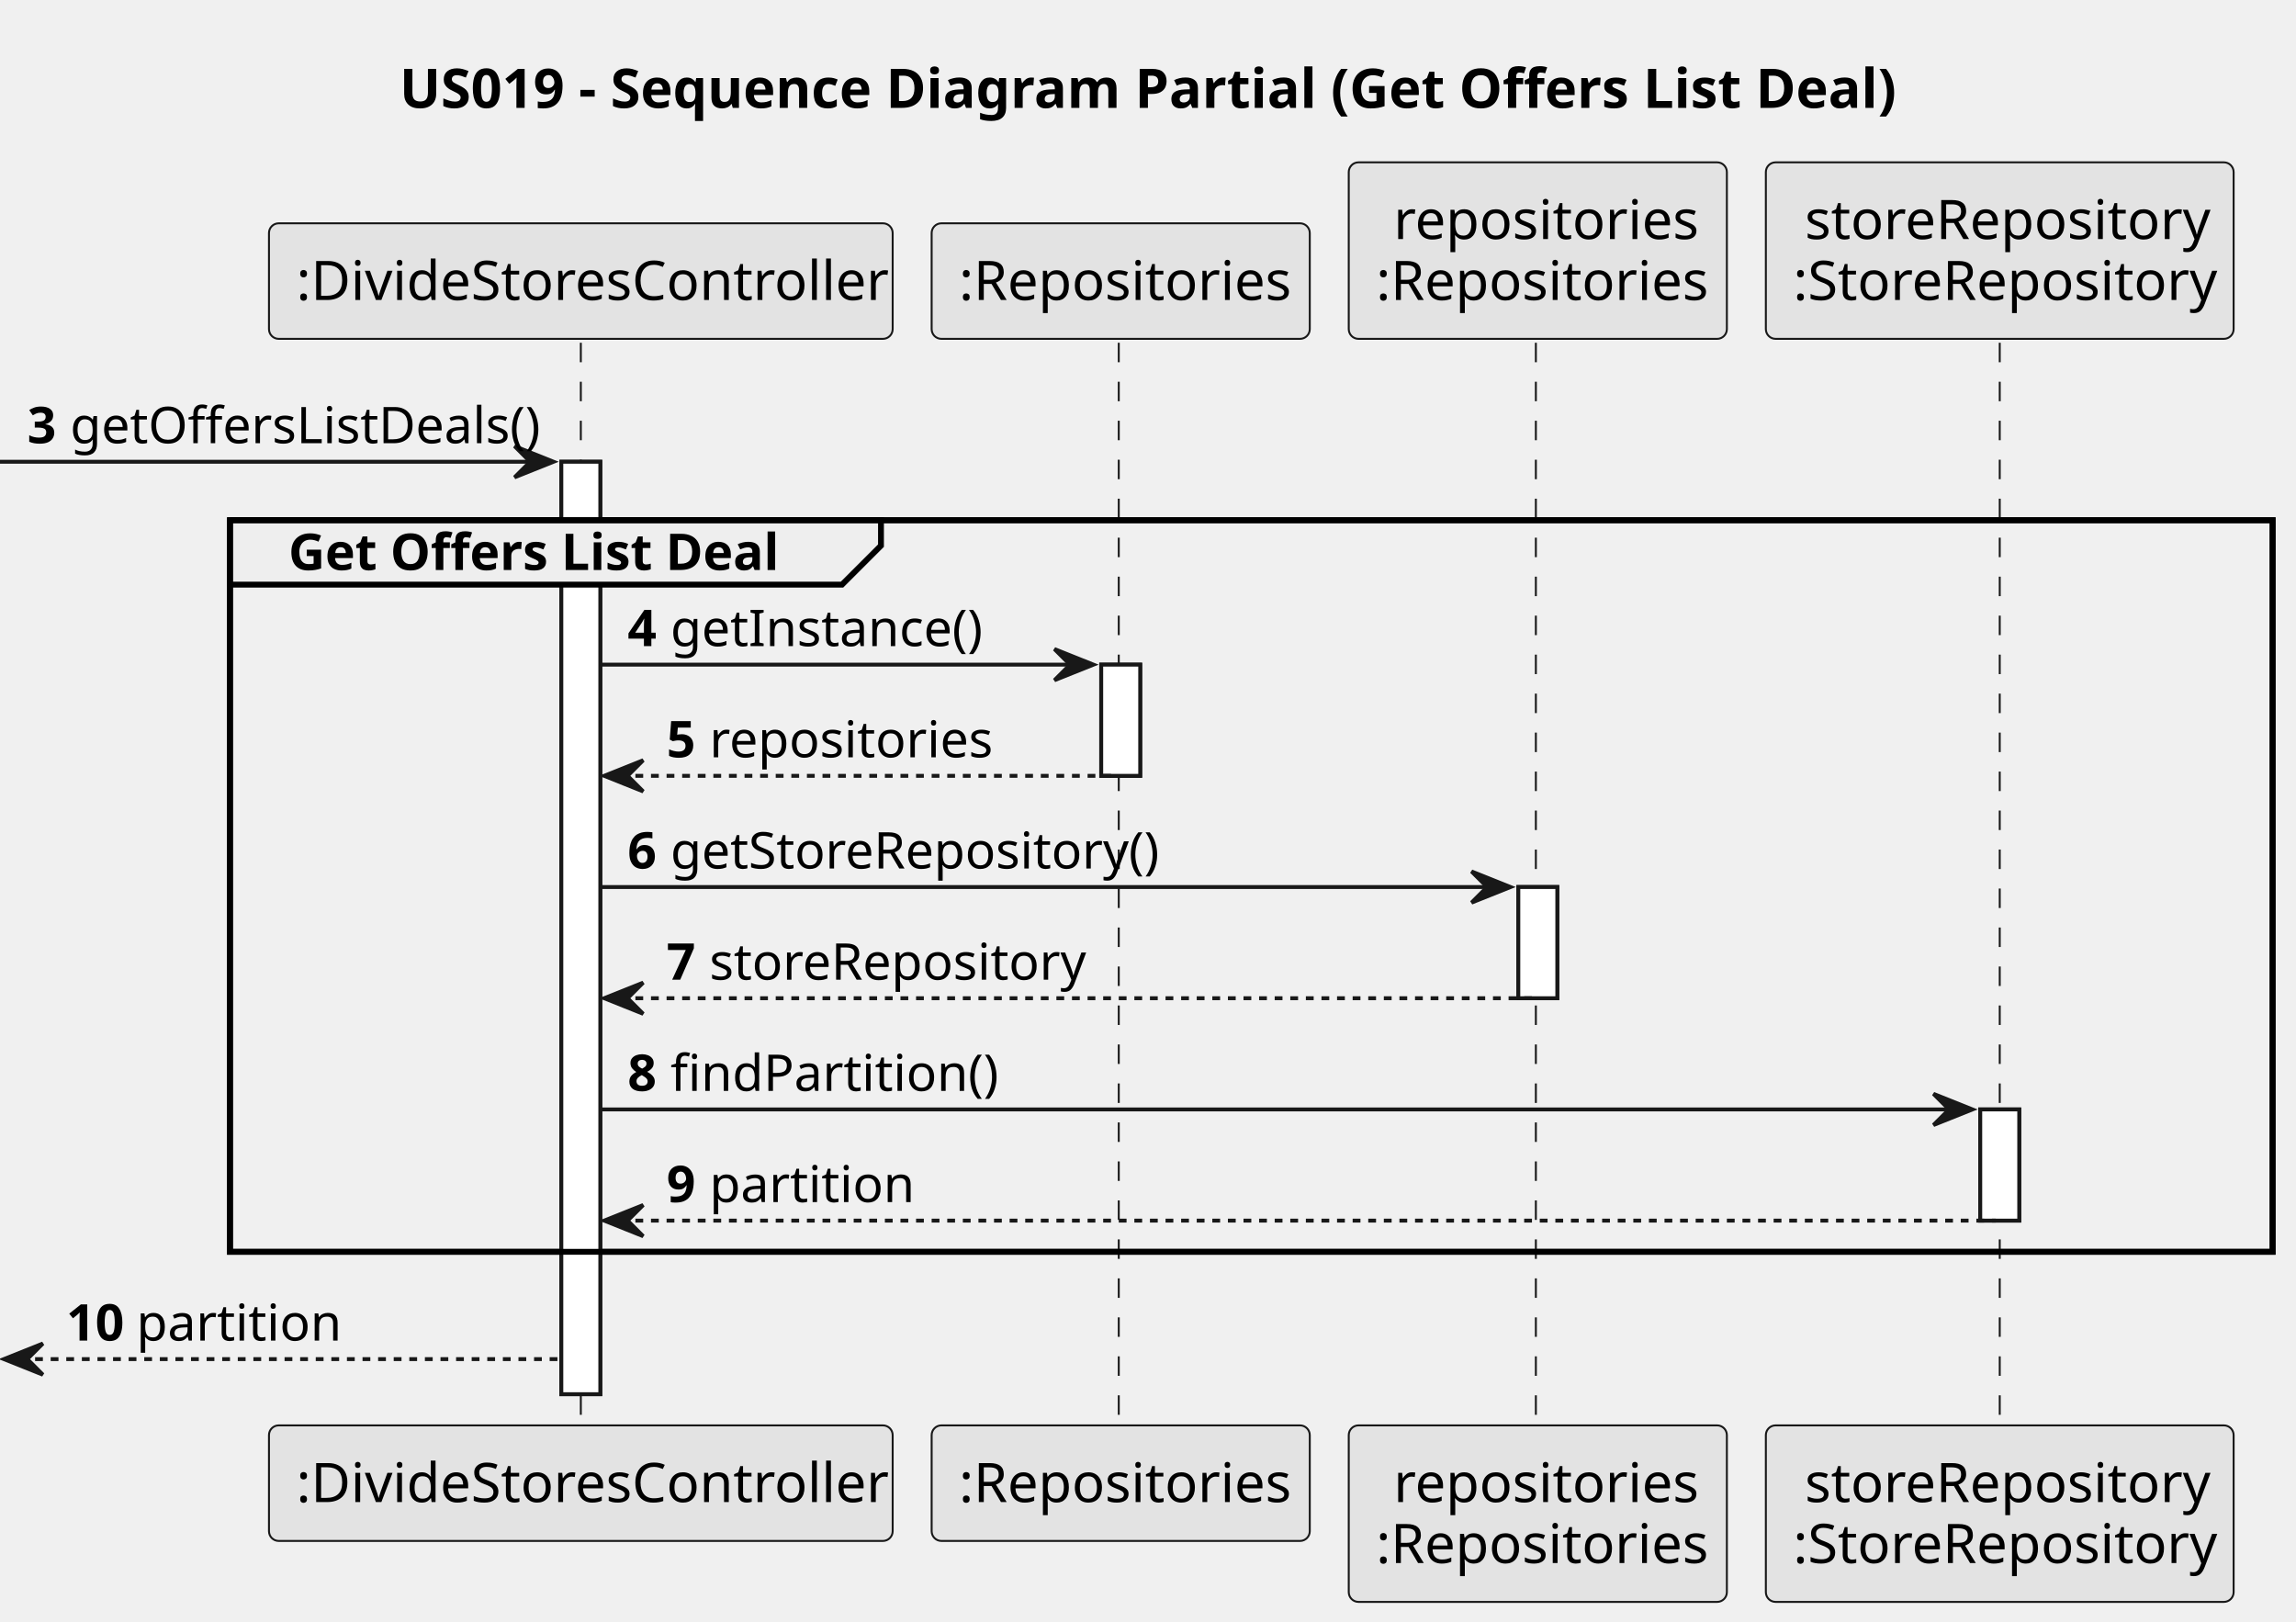
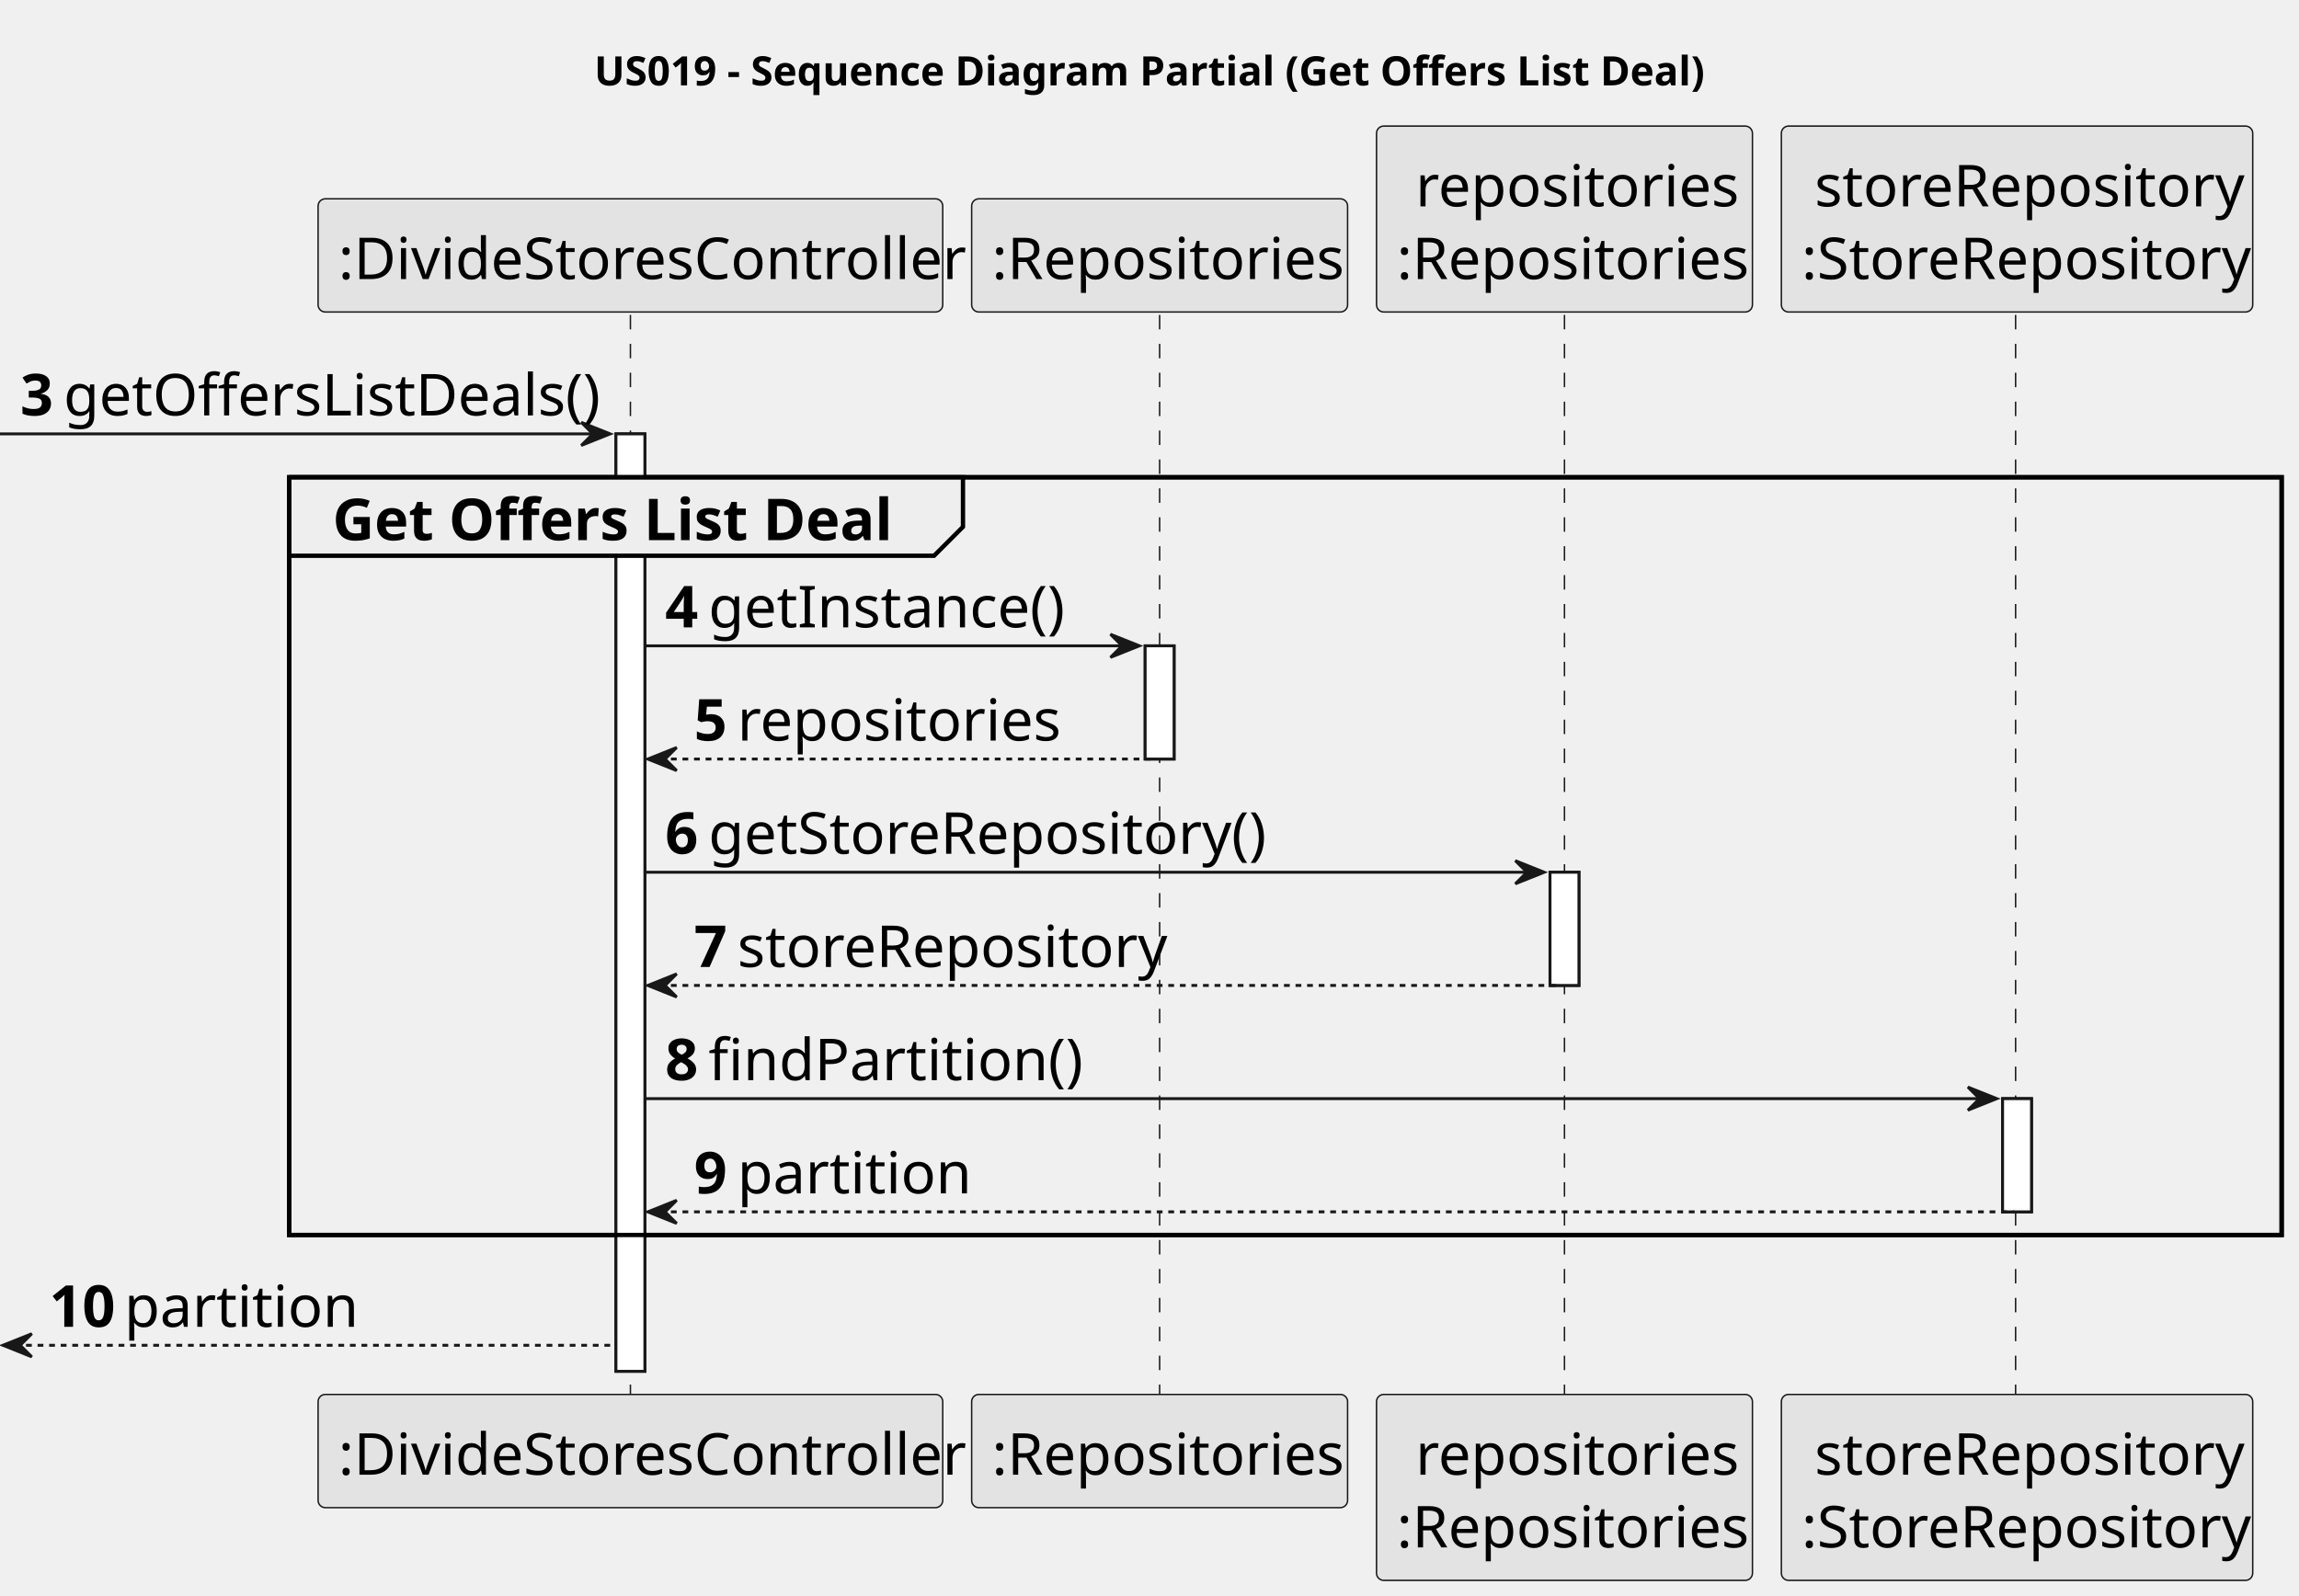
- <svg xmlns="http://www.w3.org/2000/svg" contentStyleType="text/css" height="416px" preserveAspectRatio="none" style="width:589px;height:416px;background:#FFFFFF;" version="1.1" viewBox="0 0 589 416" width="589px" zoomAndPan="magnify">
+ <svg xmlns="http://www.w3.org/2000/svg" contentStyleType="text/css" height="552px" preserveAspectRatio="none" style="width:795px;height:552px;background:#FFFFFF;" version="1.1" viewBox="0 0 795 552" width="795px" zoomAndPan="magnify">
  <defs />
  <g>
-     <text fill="#000000" font-family="sans-serif" font-size="14" font-weight="bold" lengthAdjust="spacing" textLength="387" x="102.5" y="27.674">US019 - Sequence Diagram Partial (Get Offers List Deal)</text>
-     <rect fill="#FFFFFF" height="239.188" style="stroke:#181818;stroke-width:1.0;" width="10" x="144" y="118.445" />
-     <rect fill="#FFFFFF" height="28.523" style="stroke:#181818;stroke-width:1.0;" width="10" x="282.5" y="170.492" />
-     <rect fill="#FFFFFF" height="28.523" style="stroke:#181818;stroke-width:1.0;" width="10" x="389.5" y="227.539" />
-     <rect fill="#FFFFFF" height="28.523" style="stroke:#181818;stroke-width:1.0;" width="10" x="508" y="284.586" />
-     <rect fill="none" height="187.664" style="stroke:#000000;stroke-width:1.5;" width="524" x="59" y="133.445" />
-     <line style="stroke:#181818;stroke-width:0.5;stroke-dasharray:5.0,5.0;" x1="149" x2="149" y1="87.922" y2="366.633" />
-     <line style="stroke:#181818;stroke-width:0.5;stroke-dasharray:5.0,5.0;" x1="287" x2="287" y1="87.922" y2="366.633" />
-     <line style="stroke:#181818;stroke-width:0.5;stroke-dasharray:5.0,5.0;" x1="394" x2="394" y1="87.922" y2="366.633" />
-     <line style="stroke:#181818;stroke-width:0.5;stroke-dasharray:5.0,5.0;" x1="513" x2="513" y1="87.922" y2="366.633" />
-     <rect fill="#E3E3E3" height="29.641" rx="2.5" ry="2.5" style="stroke:#181818;stroke-width:0.5;" width="160" x="69" y="57.281" />
-     <text fill="#000000" font-family="sans-serif" font-size="14" lengthAdjust="spacing" textLength="146" x="76" y="76.955">:DivideStoresController</text>
-     <rect fill="#E3E3E3" height="29.641" rx="2.5" ry="2.5" style="stroke:#181818;stroke-width:0.5;" width="160" x="69" y="365.633" />
-     <text fill="#000000" font-family="sans-serif" font-size="14" lengthAdjust="spacing" textLength="146" x="76" y="385.307">:DivideStoresController</text>
-     <rect fill="#E3E3E3" height="29.641" rx="2.5" ry="2.5" style="stroke:#181818;stroke-width:0.5;" width="97" x="239" y="57.281" />
-     <text fill="#000000" font-family="sans-serif" font-size="14" lengthAdjust="spacing" textLength="83" x="246" y="76.955">:Repositories</text>
-     <rect fill="#E3E3E3" height="29.641" rx="2.5" ry="2.5" style="stroke:#181818;stroke-width:0.5;" width="97" x="239" y="365.633" />
-     <text fill="#000000" font-family="sans-serif" font-size="14" lengthAdjust="spacing" textLength="83" x="246" y="385.307">:Repositories</text>
-     <rect fill="#E3E3E3" height="45.281" rx="2.5" ry="2.5" style="stroke:#181818;stroke-width:0.5;" width="97" x="346" y="41.641" />
-     <text fill="#000000" font-family="sans-serif" font-size="14" lengthAdjust="spacing" textLength="74" x="357.5" y="61.315">repositories</text>
-     <text fill="#000000" font-family="sans-serif" font-size="14" lengthAdjust="spacing" textLength="83" x="353" y="76.955">:Repositories</text>
-     <rect fill="#E3E3E3" height="45.281" rx="2.5" ry="2.5" style="stroke:#181818;stroke-width:0.5;" width="97" x="346" y="365.633" />
-     <text fill="#000000" font-family="sans-serif" font-size="14" lengthAdjust="spacing" textLength="74" x="357.5" y="385.307">repositories</text>
-     <text fill="#000000" font-family="sans-serif" font-size="14" lengthAdjust="spacing" textLength="83" x="353" y="400.947">:Repositories</text>
-     <rect fill="#E3E3E3" height="45.281" rx="2.5" ry="2.5" style="stroke:#181818;stroke-width:0.5;" width="120" x="453" y="41.641" />
-     <text fill="#000000" font-family="sans-serif" font-size="14" lengthAdjust="spacing" textLength="100" x="463" y="61.315">storeRepository</text>
-     <text fill="#000000" font-family="sans-serif" font-size="14" lengthAdjust="spacing" textLength="106" x="460" y="76.955">:StoreRepository</text>
-     <rect fill="#E3E3E3" height="45.281" rx="2.5" ry="2.5" style="stroke:#181818;stroke-width:0.5;" width="120" x="453" y="365.633" />
-     <text fill="#000000" font-family="sans-serif" font-size="14" lengthAdjust="spacing" textLength="100" x="463" y="385.307">storeRepository</text>
-     <text fill="#000000" font-family="sans-serif" font-size="14" lengthAdjust="spacing" textLength="106" x="460" y="400.947">:StoreRepository</text>
-     <rect fill="#FFFFFF" height="239.188" style="stroke:#181818;stroke-width:1.0;" width="10" x="144" y="118.445" />
-     <rect fill="#FFFFFF" height="28.523" style="stroke:#181818;stroke-width:1.0;" width="10" x="282.5" y="170.492" />
-     <rect fill="#FFFFFF" height="28.523" style="stroke:#181818;stroke-width:1.0;" width="10" x="389.5" y="227.539" />
-     <rect fill="#FFFFFF" height="28.523" style="stroke:#181818;stroke-width:1.0;" width="10" x="508" y="284.586" />
-     <polygon fill="#181818" points="132,114.445,142,118.445,132,122.445,136,118.445" style="stroke:#181818;stroke-width:1.0;" />
-     <line style="stroke:#181818;stroke-width:1.0;" x1="0" x2="138" y1="118.445" y2="118.445" />
-     <text fill="#000000" font-family="sans-serif" font-size="13" font-weight="bold" lengthAdjust="spacing" textLength="7" x="7" y="113.69">3</text>
-     <text fill="#000000" font-family="sans-serif" font-size="13" lengthAdjust="spacing" textLength="114" x="18" y="113.69">getOffersListDeals()</text>
-     <path d="M59,133.445 L226,133.445 L226,139.969 L216,149.969 L59,149.969 L59,133.445 " fill="#EEEEEE" style="stroke:#000000;stroke-width:1.5;" />
-     <rect fill="none" height="187.664" style="stroke:#000000;stroke-width:1.5;" width="524" x="59" y="133.445" />
-     <text fill="#000000" font-family="sans-serif" font-size="13" font-weight="bold" lengthAdjust="spacing" textLength="122" x="74" y="146.214">Get Offers List Deal</text>
-     <polygon fill="#181818" points="270.5,166.492,280.5,170.492,270.5,174.492,274.5,170.492" style="stroke:#181818;stroke-width:1.0;" />
-     <line style="stroke:#181818;stroke-width:1.0;" x1="154" x2="276.5" y1="170.492" y2="170.492" />
-     <text fill="#000000" font-family="sans-serif" font-size="13" font-weight="bold" lengthAdjust="spacing" textLength="7" x="161" y="165.737">4</text>
-     <text fill="#000000" font-family="sans-serif" font-size="13" lengthAdjust="spacing" textLength="75" x="172" y="165.737">getInstance()</text>
-     <polygon fill="#181818" points="165,195.016,155,199.016,165,203.016,161,199.016" style="stroke:#181818;stroke-width:1.0;" />
-     <line style="stroke:#181818;stroke-width:1.0;stroke-dasharray:2.0,2.0;" x1="159" x2="286.5" y1="199.016" y2="199.016" />
-     <text fill="#000000" font-family="sans-serif" font-size="13" font-weight="bold" lengthAdjust="spacing" textLength="7" x="171" y="194.261">5</text>
-     <text fill="#000000" font-family="sans-serif" font-size="13" lengthAdjust="spacing" textLength="67" x="182" y="194.261">repositories</text>
-     <polygon fill="#181818" points="377.5,223.539,387.5,227.539,377.5,231.539,381.5,227.539" style="stroke:#181818;stroke-width:1.0;" />
-     <line style="stroke:#181818;stroke-width:1.0;" x1="154" x2="383.5" y1="227.539" y2="227.539" />
-     <text fill="#000000" font-family="sans-serif" font-size="13" font-weight="bold" lengthAdjust="spacing" textLength="7" x="161" y="222.784">6</text>
-     <text fill="#000000" font-family="sans-serif" font-size="13" lengthAdjust="spacing" textLength="119" x="172" y="222.784">getStoreRepository()</text>
-     <polygon fill="#181818" points="165,252.062,155,256.062,165,260.062,161,256.062" style="stroke:#181818;stroke-width:1.0;" />
-     <line style="stroke:#181818;stroke-width:1.0;stroke-dasharray:2.0,2.0;" x1="159" x2="393.5" y1="256.062" y2="256.062" />
-     <text fill="#000000" font-family="sans-serif" font-size="13" font-weight="bold" lengthAdjust="spacing" textLength="7" x="171" y="251.308">7</text>
-     <text fill="#000000" font-family="sans-serif" font-size="13" lengthAdjust="spacing" textLength="91" x="182" y="251.308">storeRepository</text>
-     <polygon fill="#181818" points="496,280.586,506,284.586,496,288.586,500,284.586" style="stroke:#181818;stroke-width:1.0;" />
-     <line style="stroke:#181818;stroke-width:1.0;" x1="154" x2="502" y1="284.586" y2="284.586" />
-     <text fill="#000000" font-family="sans-serif" font-size="13" font-weight="bold" lengthAdjust="spacing" textLength="7" x="161" y="279.831">8</text>
-     <text fill="#000000" font-family="sans-serif" font-size="13" lengthAdjust="spacing" textLength="76" x="172" y="279.831">findPartition()</text>
-     <polygon fill="#181818" points="165,309.109,155,313.109,165,317.109,161,313.109" style="stroke:#181818;stroke-width:1.0;" />
-     <line style="stroke:#181818;stroke-width:1.0;stroke-dasharray:2.0,2.0;" x1="159" x2="512" y1="313.109" y2="313.109" />
-     <text fill="#000000" font-family="sans-serif" font-size="13" font-weight="bold" lengthAdjust="spacing" textLength="7" x="171" y="308.354">9</text>
-     <text fill="#000000" font-family="sans-serif" font-size="13" lengthAdjust="spacing" textLength="46" x="182" y="308.354">partition</text>
-     <polygon fill="#181818" points="11,344.633,1,348.633,11,352.633,7,348.633" style="stroke:#181818;stroke-width:1.0;" />
-     <line style="stroke:#181818;stroke-width:1.0;stroke-dasharray:2.0,2.0;" x1="5" x2="143" y1="348.633" y2="348.633" />
-     <text fill="#000000" font-family="sans-serif" font-size="13" font-weight="bold" lengthAdjust="spacing" textLength="14" x="17" y="343.878">10</text>
-     <text fill="#000000" font-family="sans-serif" font-size="13" lengthAdjust="spacing" textLength="46" x="35" y="343.878">partition</text>
+     <text fill="#000000" font-family="sans-serif" font-size="14" font-weight="bold" lengthAdjust="spacing" textLength="387" x="205.5" y="29.533">US019 - Sequence Diagram Partial (Get Offers List Deal)</text>
+     <rect fill="#FFFFFF" height="324.25" style="stroke:#181818;stroke-width:1.0;" width="10" x="213" y="150.078" />
+     <rect fill="#FFFFFF" height="39.156" style="stroke:#181818;stroke-width:1.0;" width="10" x="396" y="223.391" />
+     <rect fill="#FFFFFF" height="39.156" style="stroke:#181818;stroke-width:1.0;" width="10" x="536" y="301.703" />
+     <rect fill="#FFFFFF" height="39.156" style="stroke:#181818;stroke-width:1.0;" width="10" x="692.5" y="380.016" />
+     <rect fill="none" height="262.094" style="stroke:#000000;stroke-width:1.5;" width="689" x="100" y="165.078" />
+     <line style="stroke:#181818;stroke-width:0.5;stroke-dasharray:5.0,5.0;" x1="218" x2="218" y1="108.922" y2="483.328" />
+     <line style="stroke:#181818;stroke-width:0.5;stroke-dasharray:5.0,5.0;" x1="401" x2="401" y1="108.922" y2="483.328" />
+     <line style="stroke:#181818;stroke-width:0.5;stroke-dasharray:5.0,5.0;" x1="541" x2="541" y1="108.922" y2="483.328" />
+     <line style="stroke:#181818;stroke-width:0.5;stroke-dasharray:5.0,5.0;" x1="697" x2="697" y1="108.922" y2="483.328" />
+     <rect fill="#E3E3E3" height="39.156" rx="2.5" ry="2.5" style="stroke:#181818;stroke-width:0.5;" width="216" x="110" y="68.766" />
+     <text fill="#000000" font-family="sans-serif" font-size="20" lengthAdjust="spacing" textLength="202" x="117" y="96.527">:DivideStoresController</text>
+     <rect fill="#E3E3E3" height="39.156" rx="2.5" ry="2.5" style="stroke:#181818;stroke-width:0.5;" width="216" x="110" y="482.328" />
+     <text fill="#000000" font-family="sans-serif" font-size="20" lengthAdjust="spacing" textLength="202" x="117" y="510.09">:DivideStoresController</text>
+     <rect fill="#E3E3E3" height="39.156" rx="2.5" ry="2.5" style="stroke:#181818;stroke-width:0.5;" width="130" x="336" y="68.766" />
+     <text fill="#000000" font-family="sans-serif" font-size="20" lengthAdjust="spacing" textLength="116" x="343" y="96.527">:Repositories</text>
+     <rect fill="#E3E3E3" height="39.156" rx="2.5" ry="2.5" style="stroke:#181818;stroke-width:0.5;" width="130" x="336" y="482.328" />
+     <text fill="#000000" font-family="sans-serif" font-size="20" lengthAdjust="spacing" textLength="116" x="343" y="510.09">:Repositories</text>
+     <rect fill="#E3E3E3" height="64.312" rx="2.5" ry="2.5" style="stroke:#181818;stroke-width:0.5;" width="130" x="476" y="43.609" />
+     <text fill="#000000" font-family="sans-serif" font-size="20" lengthAdjust="spacing" textLength="103" x="489.5" y="71.371">repositories</text>
+     <text fill="#000000" font-family="sans-serif" font-size="20" lengthAdjust="spacing" textLength="116" x="483" y="96.527">:Repositories</text>
+     <rect fill="#E3E3E3" height="64.312" rx="2.5" ry="2.5" style="stroke:#181818;stroke-width:0.5;" width="130" x="476" y="482.328" />
+     <text fill="#000000" font-family="sans-serif" font-size="20" lengthAdjust="spacing" textLength="103" x="489.5" y="510.09">repositories</text>
+     <text fill="#000000" font-family="sans-serif" font-size="20" lengthAdjust="spacing" textLength="116" x="483" y="535.246">:Repositories</text>
+     <rect fill="#E3E3E3" height="64.312" rx="2.5" ry="2.5" style="stroke:#181818;stroke-width:0.5;" width="163" x="616" y="43.609" />
+     <text fill="#000000" font-family="sans-serif" font-size="20" lengthAdjust="spacing" textLength="140" x="627.5" y="71.371">storeRepository</text>
+     <text fill="#000000" font-family="sans-serif" font-size="20" lengthAdjust="spacing" textLength="149" x="623" y="96.527">:StoreRepository</text>
+     <rect fill="#E3E3E3" height="64.312" rx="2.5" ry="2.5" style="stroke:#181818;stroke-width:0.5;" width="163" x="616" y="482.328" />
+     <text fill="#000000" font-family="sans-serif" font-size="20" lengthAdjust="spacing" textLength="140" x="627.5" y="510.09">storeRepository</text>
+     <text fill="#000000" font-family="sans-serif" font-size="20" lengthAdjust="spacing" textLength="149" x="623" y="535.246">:StoreRepository</text>
+     <rect fill="#FFFFFF" height="324.25" style="stroke:#181818;stroke-width:1.0;" width="10" x="213" y="150.078" />
+     <rect fill="#FFFFFF" height="39.156" style="stroke:#181818;stroke-width:1.0;" width="10" x="396" y="223.391" />
+     <rect fill="#FFFFFF" height="39.156" style="stroke:#181818;stroke-width:1.0;" width="10" x="536" y="301.703" />
+     <rect fill="#FFFFFF" height="39.156" style="stroke:#181818;stroke-width:1.0;" width="10" x="692.5" y="380.016" />
+     <polygon fill="#181818" points="201,146.078,211,150.078,201,154.078,205,150.078" style="stroke:#181818;stroke-width:1.0;" />
+     <line style="stroke:#181818;stroke-width:1.0;" x1="0" x2="207" y1="150.078" y2="150.078" />
+     <text fill="#000000" font-family="sans-serif" font-size="20" font-weight="bold" lengthAdjust="spacing" textLength="11" x="7" y="143.684">3</text>
+     <text fill="#000000" font-family="sans-serif" font-size="20" lengthAdjust="spacing" textLength="179" x="22" y="143.684">getOffersListDeals()</text>
+     <path d="M100,165.078 L333,165.078 L333,182.234 L323,192.234 L100,192.234 L100,165.078 " fill="#EEEEEE" style="stroke:#000000;stroke-width:1.5;" />
+     <rect fill="none" height="262.094" style="stroke:#000000;stroke-width:1.5;" width="689" x="100" y="165.078" />
+     <text fill="#000000" font-family="sans-serif" font-size="20" font-weight="bold" lengthAdjust="spacing" textLength="188" x="115" y="186.84">Get Offers List Deal</text>
+     <polygon fill="#181818" points="384,219.391,394,223.391,384,227.391,388,223.391" style="stroke:#181818;stroke-width:1.0;" />
+     <line style="stroke:#181818;stroke-width:1.0;" x1="223" x2="390" y1="223.391" y2="223.391" />
+     <text fill="#000000" font-family="sans-serif" font-size="20" font-weight="bold" lengthAdjust="spacing" textLength="11" x="230" y="216.996">4</text>
+     <text fill="#000000" font-family="sans-serif" font-size="20" lengthAdjust="spacing" textLength="116" x="245" y="216.996">getInstance()</text>
+     <polygon fill="#181818" points="234,258.547,224,262.547,234,266.547,230,262.547" style="stroke:#181818;stroke-width:1.0;" />
+     <line style="stroke:#181818;stroke-width:1.0;stroke-dasharray:2.0,2.0;" x1="228" x2="400" y1="262.547" y2="262.547" />
+     <text fill="#000000" font-family="sans-serif" font-size="20" font-weight="bold" lengthAdjust="spacing" textLength="11" x="240" y="256.152">5</text>
+     <text fill="#000000" font-family="sans-serif" font-size="20" lengthAdjust="spacing" textLength="103" x="255" y="256.152">repositories</text>
+     <polygon fill="#181818" points="524,297.703,534,301.703,524,305.703,528,301.703" style="stroke:#181818;stroke-width:1.0;" />
+     <line style="stroke:#181818;stroke-width:1.0;" x1="223" x2="530" y1="301.703" y2="301.703" />
+     <text fill="#000000" font-family="sans-serif" font-size="20" font-weight="bold" lengthAdjust="spacing" textLength="11" x="230" y="295.309">6</text>
+     <text fill="#000000" font-family="sans-serif" font-size="20" lengthAdjust="spacing" textLength="185" x="245" y="295.309">getStoreRepository()</text>
+     <polygon fill="#181818" points="234,336.859,224,340.859,234,344.859,230,340.859" style="stroke:#181818;stroke-width:1.0;" />
+     <line style="stroke:#181818;stroke-width:1.0;stroke-dasharray:2.0,2.0;" x1="228" x2="540" y1="340.859" y2="340.859" />
+     <text fill="#000000" font-family="sans-serif" font-size="20" font-weight="bold" lengthAdjust="spacing" textLength="11" x="240" y="334.465">7</text>
+     <text fill="#000000" font-family="sans-serif" font-size="20" lengthAdjust="spacing" textLength="140" x="255" y="334.465">storeRepository</text>
+     <polygon fill="#181818" points="680.5,376.016,690.5,380.016,680.5,384.016,684.5,380.016" style="stroke:#181818;stroke-width:1.0;" />
+     <line style="stroke:#181818;stroke-width:1.0;" x1="223" x2="686.5" y1="380.016" y2="380.016" />
+     <text fill="#000000" font-family="sans-serif" font-size="20" font-weight="bold" lengthAdjust="spacing" textLength="11" x="230" y="373.621">8</text>
+     <text fill="#000000" font-family="sans-serif" font-size="20" lengthAdjust="spacing" textLength="117" x="245" y="373.621">findPartition()</text>
+     <polygon fill="#181818" points="234,415.172,224,419.172,234,423.172,230,419.172" style="stroke:#181818;stroke-width:1.0;" />
+     <line style="stroke:#181818;stroke-width:1.0;stroke-dasharray:2.0,2.0;" x1="228" x2="696.5" y1="419.172" y2="419.172" />
+     <text fill="#000000" font-family="sans-serif" font-size="20" font-weight="bold" lengthAdjust="spacing" textLength="11" x="240" y="412.777">9</text>
+     <text fill="#000000" font-family="sans-serif" font-size="20" lengthAdjust="spacing" textLength="70" x="255" y="412.777">partition</text>
+     <polygon fill="#181818" points="11,461.328,1,465.328,11,469.328,7,465.328" style="stroke:#181818;stroke-width:1.0;" />
+     <line style="stroke:#181818;stroke-width:1.0;stroke-dasharray:2.0,2.0;" x1="5" x2="212" y1="465.328" y2="465.328" />
+     <text fill="#000000" font-family="sans-serif" font-size="20" font-weight="bold" lengthAdjust="spacing" textLength="22" x="17" y="458.934">10</text>
+     <text fill="#000000" font-family="sans-serif" font-size="20" lengthAdjust="spacing" textLength="70" x="43" y="458.934">partition</text>
  </g>
</svg>
